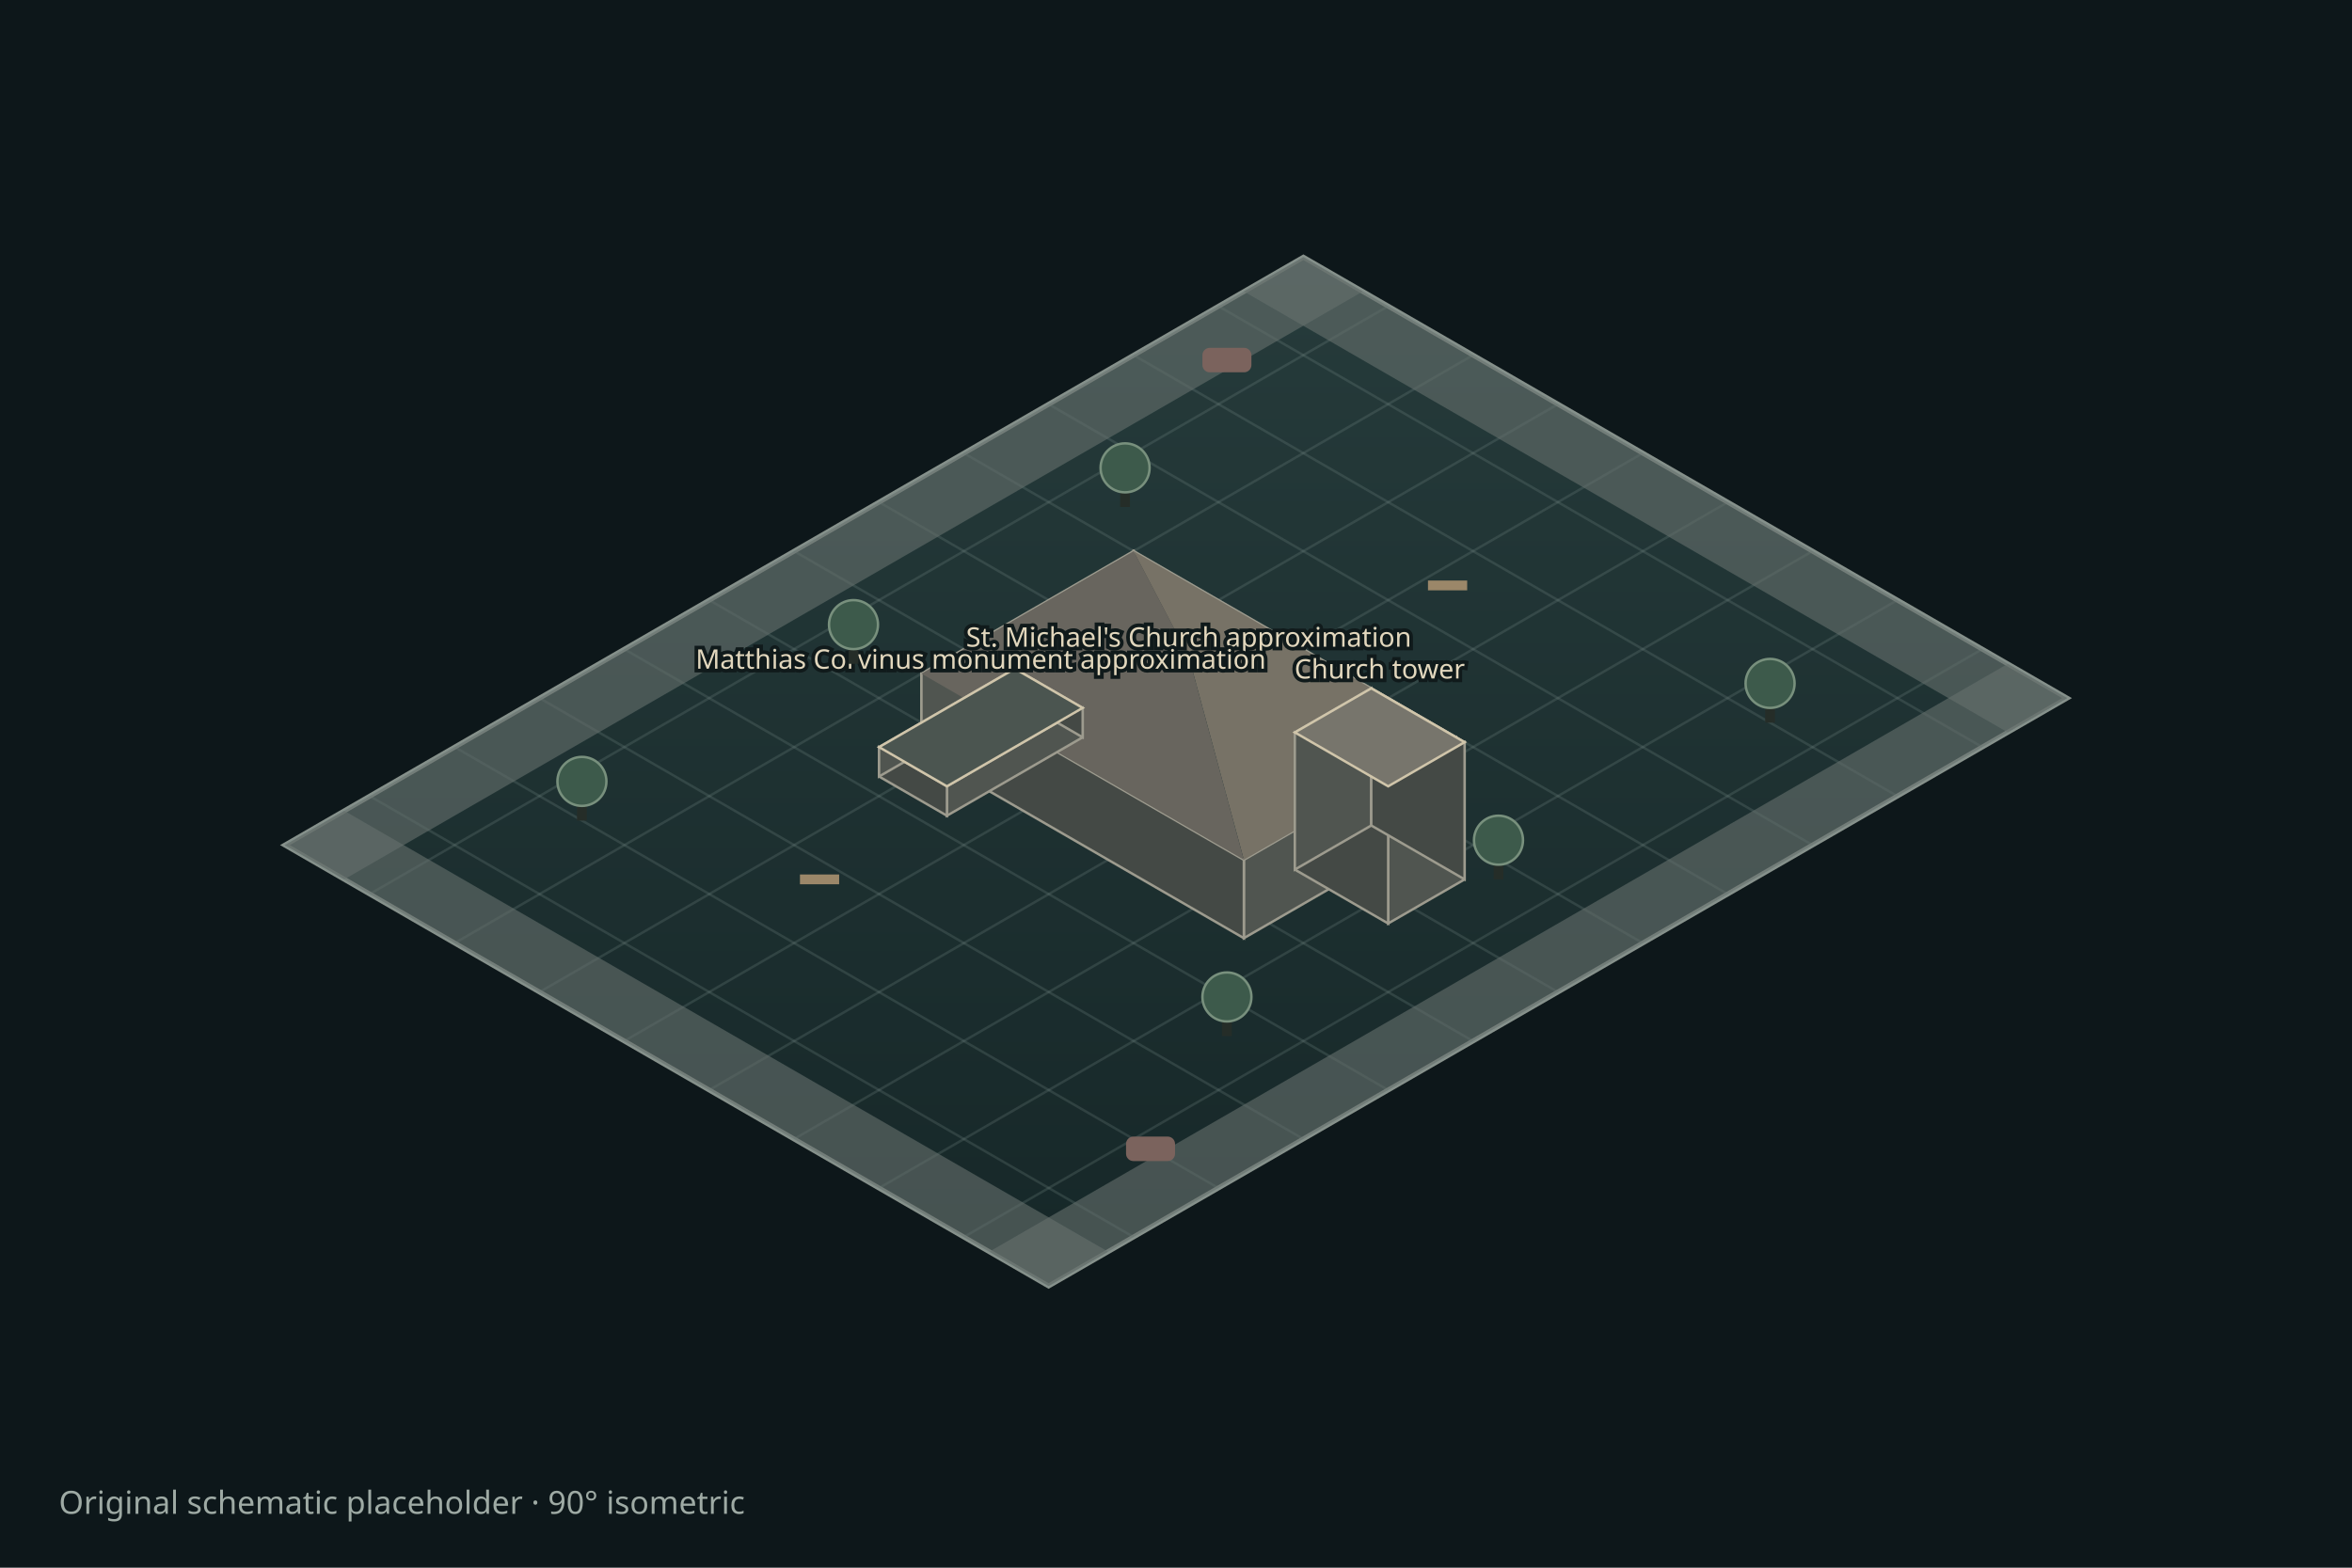
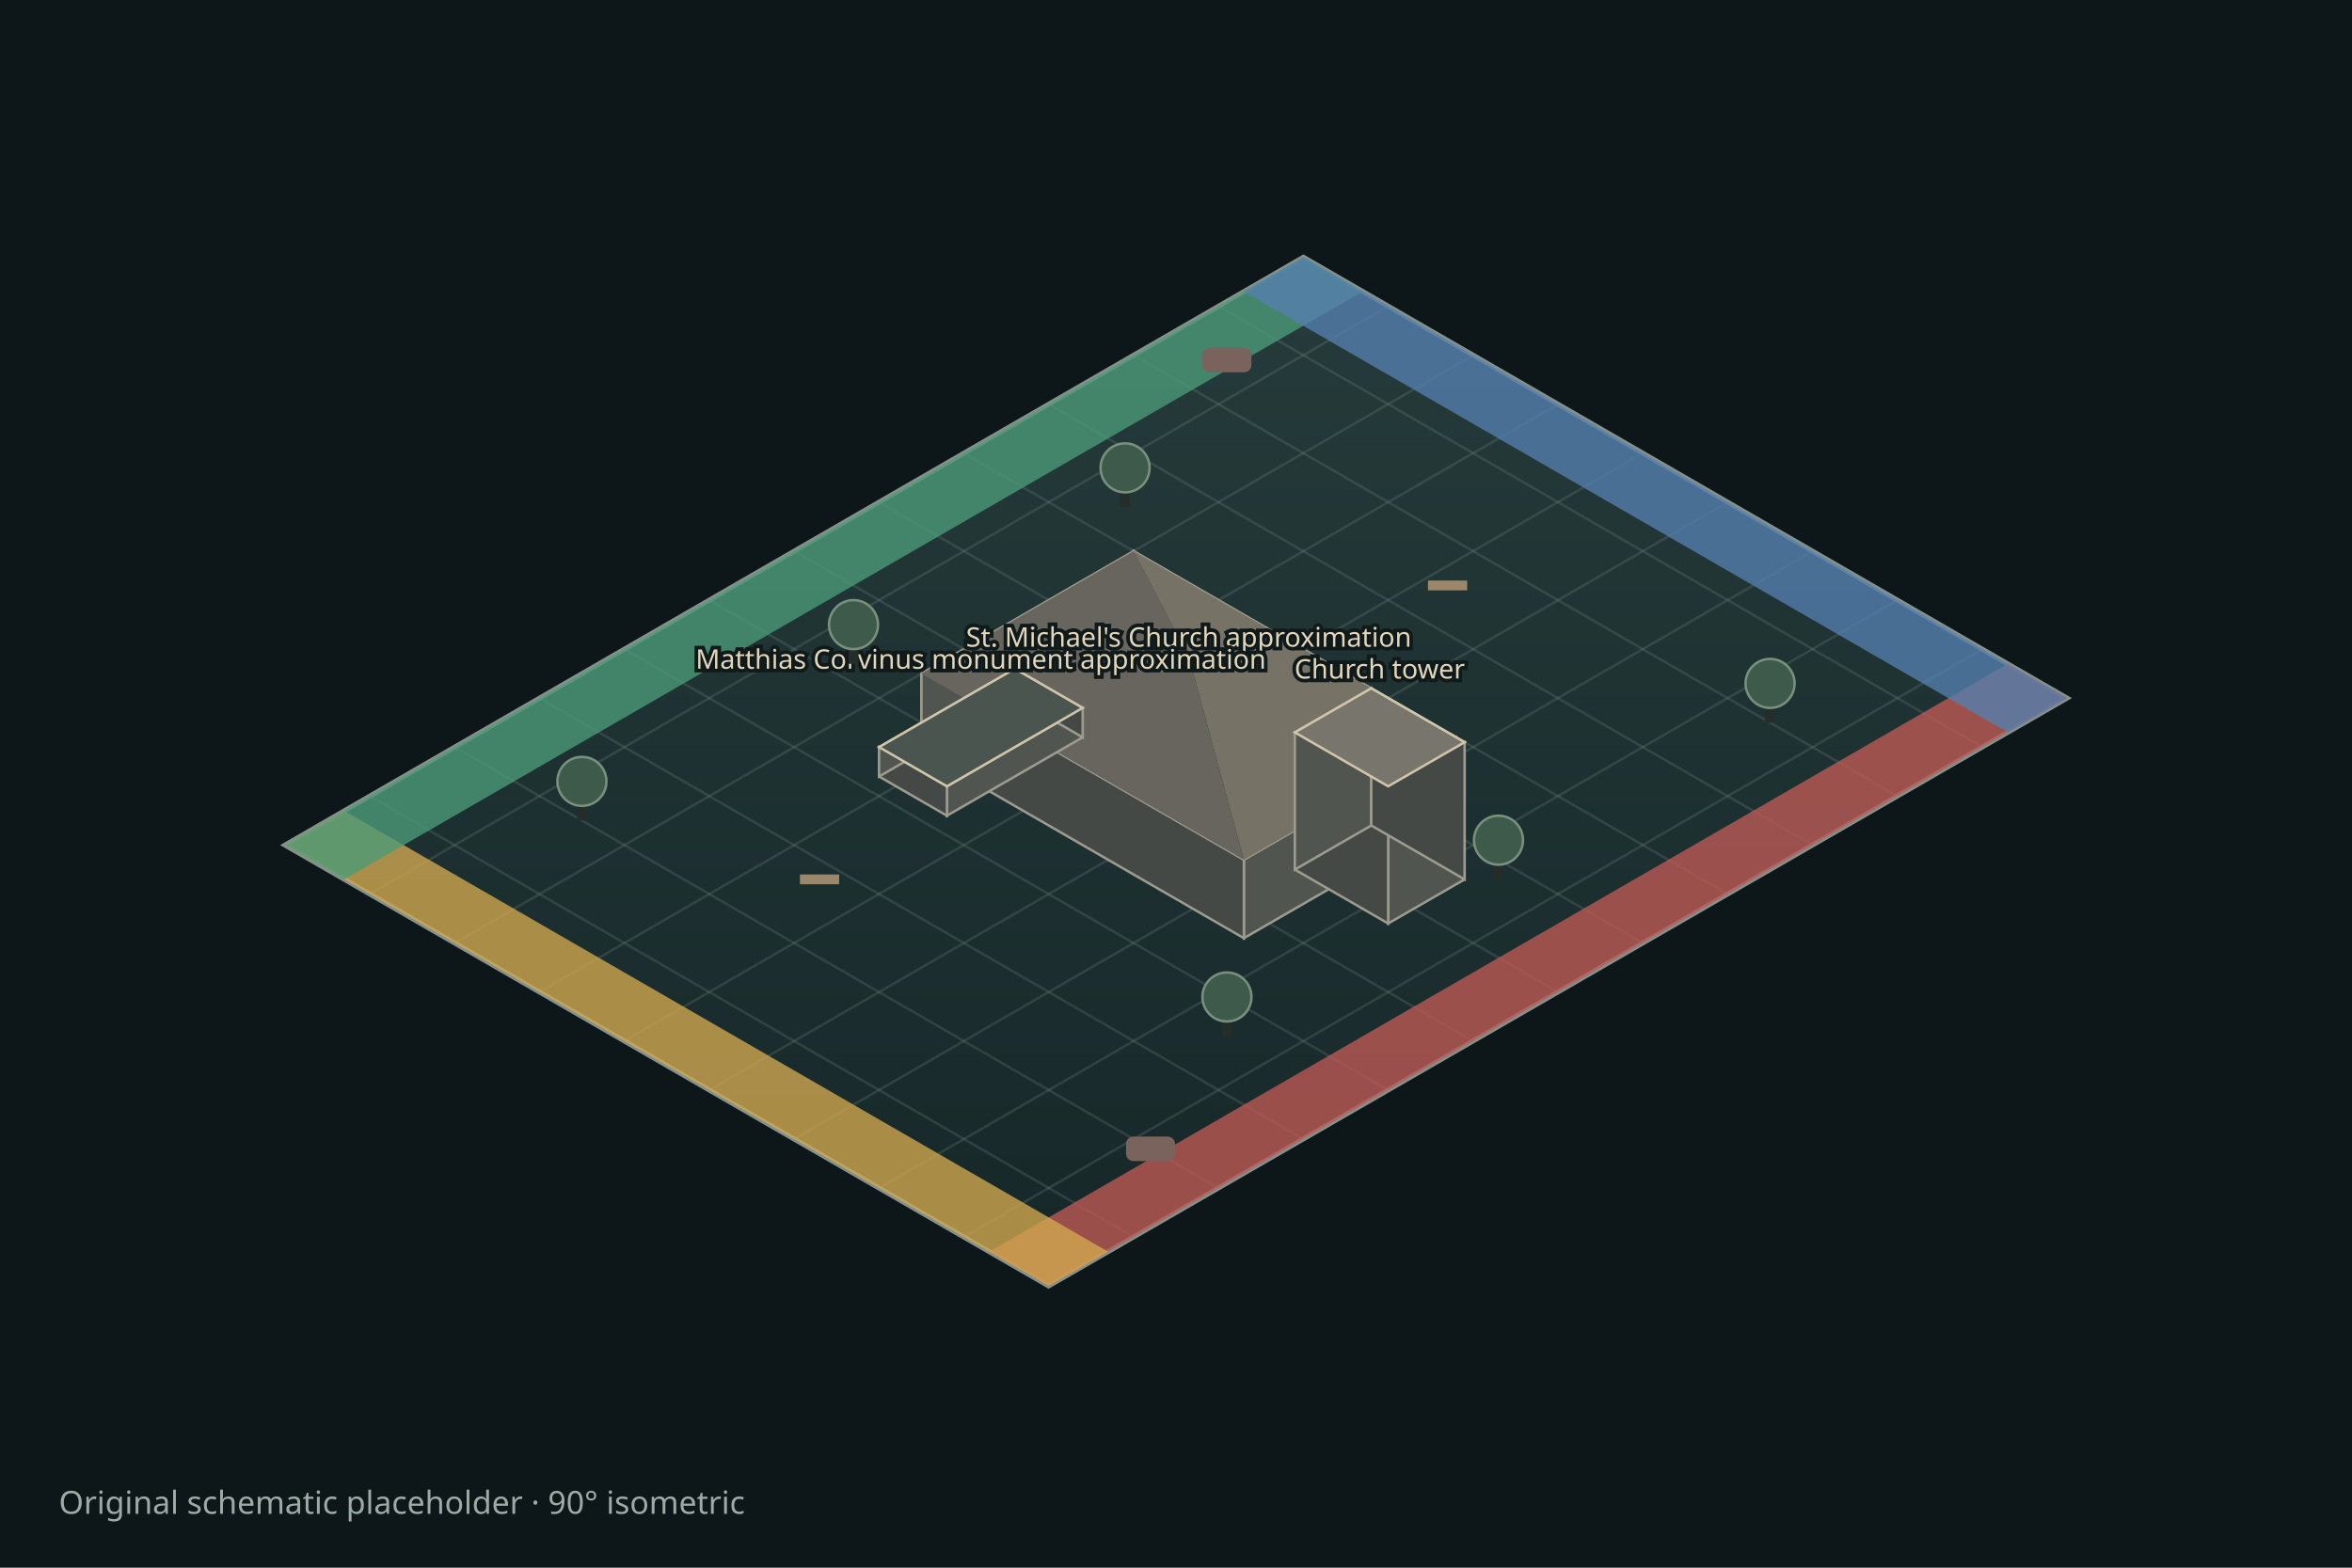
<svg xmlns="http://www.w3.org/2000/svg" width="960" height="640" viewBox="0 0 960 640">
  <defs>
    <linearGradient id="ground" x2="0" y2="1">
      <stop stop-color="#263b3b" />
      <stop offset="1" stop-color="#162728" />
    </linearGradient>
-     <style>.label{fill:#e2d7bd;font:11px system-ui;text-anchor:middle;paint-order:stroke;stroke:#101a1b;stroke-width:3px}.grid path{fill:none;stroke:#738784;stroke-width:1;opacity:.25}.roads polygon{fill:#65706d;opacity:.6}</style>
+     <style>.label{fill:#e2d7bd;font:11px system-ui;text-anchor:middle;paint-order:stroke;stroke:#101a1b;stroke-width:3px}.grid path{fill:none;stroke:#738784;stroke-width:1;opacity:.25}.roads polygon{opacity:.78}</style>
  </defs>
  <rect width="960" height="640" fill="#0d171a" />
  <polygon points="843.7,285.0 428.0,525.0 116.3,345.0 532.0,105.0" fill="url(#ground)" stroke="#88928c" stroke-width="2" />
  <g class="grid">
    <path d="M843.7,285.0 532.0,105.0" />
    <path d="M809.1,305.0 497.3,125.0" />
    <path d="M774.4,325.0 462.7,145.0" />
    <path d="M739.8,345.0 428.0,165.0" />
    <path d="M705.2,365.0 393.4,185.0" />
    <path d="M670.5,385.0 358.8,205.0" />
    <path d="M635.9,405.0 324.1,225.0" />
    <path d="M601.2,425.0 289.5,245.0" />
    <path d="M566.6,445.0 254.8,265.0" />
    <path d="M532.0,465.0 220.2,285.0" />
    <path d="M497.3,485.0 185.6,305.0" />
    <path d="M462.7,505.0 150.9,325.0" />
    <path d="M428.0,525.0 116.3,345.0" />
    <path d="M843.7,285.0 428.0,525.0" />
    <path d="M809.1,265.0 393.4,505.0" />
    <path d="M774.4,245.0 358.8,485.0" />
    <path d="M739.8,225.0 324.1,465.0" />
    <path d="M705.2,205.0 289.5,445.0" />
    <path d="M670.5,185.0 254.8,425.0" />
    <path d="M635.9,165.0 220.2,405.0" />
    <path d="M601.2,145.0 185.6,385.0" />
    <path d="M566.6,125.0 150.9,365.0" />
    <path d="M532.0,105.0 116.3,345.0" />
  </g>
  <g class="roads">
-     <polygon points="843.7,285.0 428.0,525.0 403.8,511.0 819.5,271.0" />
-     <polygon points="556.2,119.0 140.5,359.0 116.3,345.0 532.0,105.0" />
-     <polygon points="843.7,285.0 819.5,299.0 507.7,119.0 532.0,105.0" />
-     <polygon points="452.3,511.0 428.0,525.0 116.3,345.0 140.5,331.0" />
+     <polygon data-edge="north" points="843.7,285.0 428.0,525.0 403.8,511.0 819.5,271.0" fill="#bf5a54" />
+     <polygon data-edge="east" points="452.3,511.0 428.0,525.0 116.3,345.0 140.5,331.0" fill="#d2a94f" />
+     <polygon data-edge="south" points="556.2,119.0 140.5,359.0 116.3,345.0 532.0,105.0" fill="#4c9b78" />
+     <polygon data-edge="west" points="843.7,285.0 819.5,299.0 507.7,119.0 532.0,105.0" fill="#557fb0" />
  </g>
  <polygon points="594.3,333.0 507.7,383.0 507.7,351.0 594.3,301.0" fill="#505550" stroke="#9d9b8e" />
  <polygon points="507.7,383.0 376.1,307.0 376.1,275.0 507.7,351.0" fill="#444945" stroke="#9d9b8e" />
  <polygon points="376.1,307.0 462.7,257.0 462.7,225.0 376.1,275.0" fill="#505550" stroke="#9d9b8e" />
  <polygon points="462.7,257.0 594.3,333.0 594.3,301.0 462.7,225.0" fill="#444945" stroke="#9d9b8e" />
  <polygon points="594.3,301.0 507.7,351.0 485.2,268.0 462.7,225.0" fill="#777266" />
  <polygon points="507.7,351.0 376.1,275.0 462.7,225.0 485.2,268.0" fill="#68655e" />
  <text x="485.196" y="264" class="label">St. Michael's Church approximation</text>
  <polygon points="597.8,359.0 566.6,377.0 566.6,321.0 597.8,303.0" fill="#505550" stroke="#9d9b8e" />
  <polygon points="566.6,377.0 528.5,355.0 528.5,299.0 566.6,321.0" fill="#444945" stroke="#9d9b8e" />
  <polygon points="528.5,355.0 559.7,337.0 559.7,281.0 528.5,299.0" fill="#505550" stroke="#9d9b8e" />
  <polygon points="559.7,337.0 597.8,359.0 597.8,303.0 559.7,281.0" fill="#444945" stroke="#9d9b8e" />
  <polygon points="597.8,303.0 566.6,321.0 528.5,299.0 559.7,281.0" fill="#77756c" stroke="#d0c5aa" />
  <text x="563.136" y="277" class="label">Church tower</text>
  <polygon points="441.9,301.0 386.5,333.0 386.5,321.0 441.9,289.0" fill="#505550" stroke="#9d9b8e" />
  <polygon points="386.5,333.0 358.8,317.0 358.8,305.0 386.5,321.0" fill="#444945" stroke="#9d9b8e" />
  <polygon points="358.8,317.0 414.2,285.0 414.2,273.0 358.8,305.0" fill="#505550" stroke="#9d9b8e" />
  <polygon points="414.2,285.0 441.9,301.0 441.9,289.0 414.2,273.0" fill="#444945" stroke="#9d9b8e" />
  <polygon points="441.9,289.0 386.5,321.0 358.8,305.0 414.2,273.0" fill="#4b5550" stroke="#d0c5aa" />
  <text x="400.328" y="273" class="label">Matthias Corvinus monument approximation</text>
  <path d="M722.48,295L722.48,279" stroke="#252d28" stroke-width="4" />
  <circle cx="722.48" cy="279" r="10" fill="#3d5a4b" stroke="#78907d" />
  <path d="M459.216,207L459.216,191" stroke="#252d28" stroke-width="4" />
  <circle cx="459.216" cy="191" r="10" fill="#3d5a4b" stroke="#78907d" />
  <path d="M611.632,359L611.632,343" stroke="#252d28" stroke-width="4" />
  <circle cx="611.632" cy="343" r="10" fill="#3d5a4b" stroke="#78907d" />
  <path d="M348.368,271L348.368,255" stroke="#252d28" stroke-width="4" />
  <circle cx="348.368" cy="255" r="10" fill="#3d5a4b" stroke="#78907d" />
  <path d="M500.784,423L500.784,407" stroke="#252d28" stroke-width="4" />
  <circle cx="500.784" cy="407" r="10" fill="#3d5a4b" stroke="#78907d" />
  <path d="M237.52,335L237.52,319" stroke="#252d28" stroke-width="4" />
  <circle cx="237.52" cy="319" r="10" fill="#3d5a4b" stroke="#78907d" />
  <rect x="582.848" y="237" width="16" height="4" fill="#9b8769" />
  <rect x="326.512" y="357" width="16" height="4" fill="#9b8769" />
  <rect x="490.784" y="142" width="20" height="10" rx="3" fill="#7b635d" />
  <rect x="459.608" y="464" width="20" height="10" rx="3" fill="#7b635d" />
  <text x="24" y="618" fill="#9eaaa4" font-family="system-ui" font-size="13">Original schematic placeholder · 90° isometric</text>
</svg>
